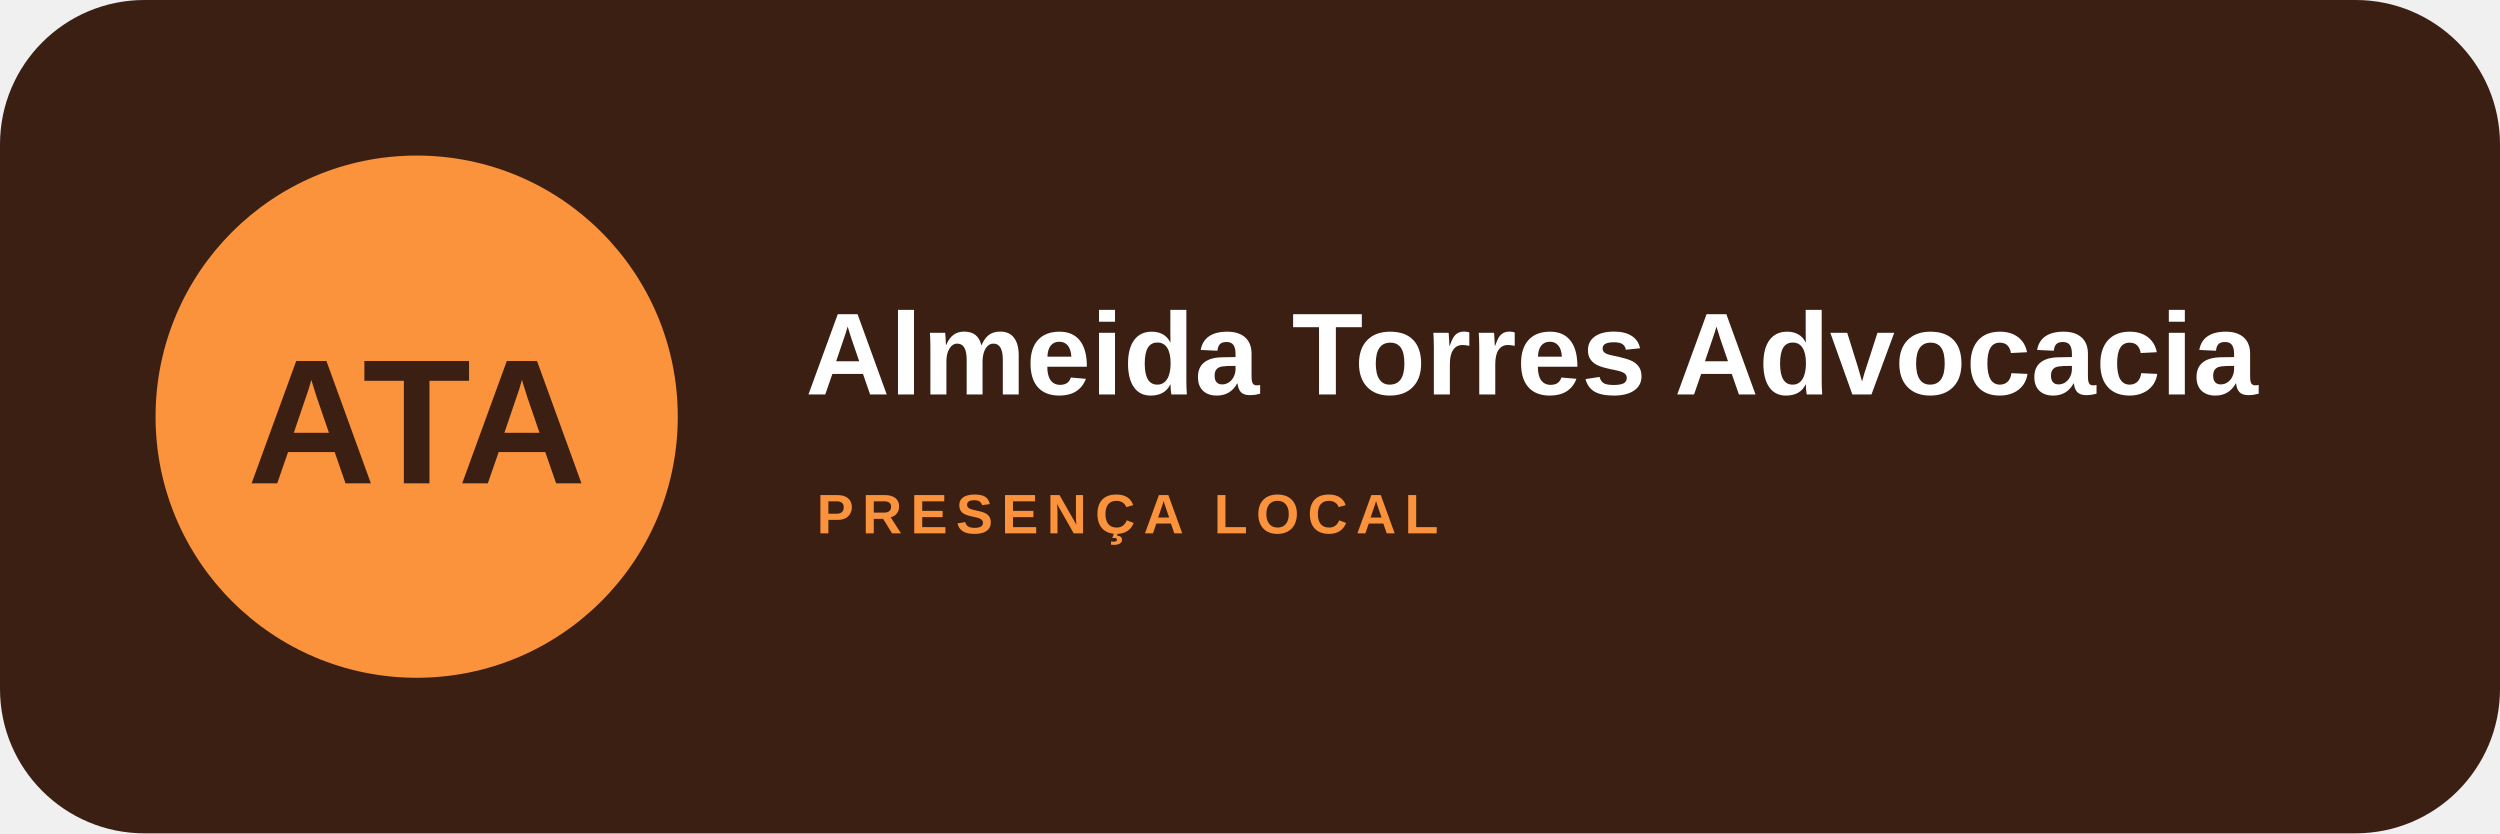
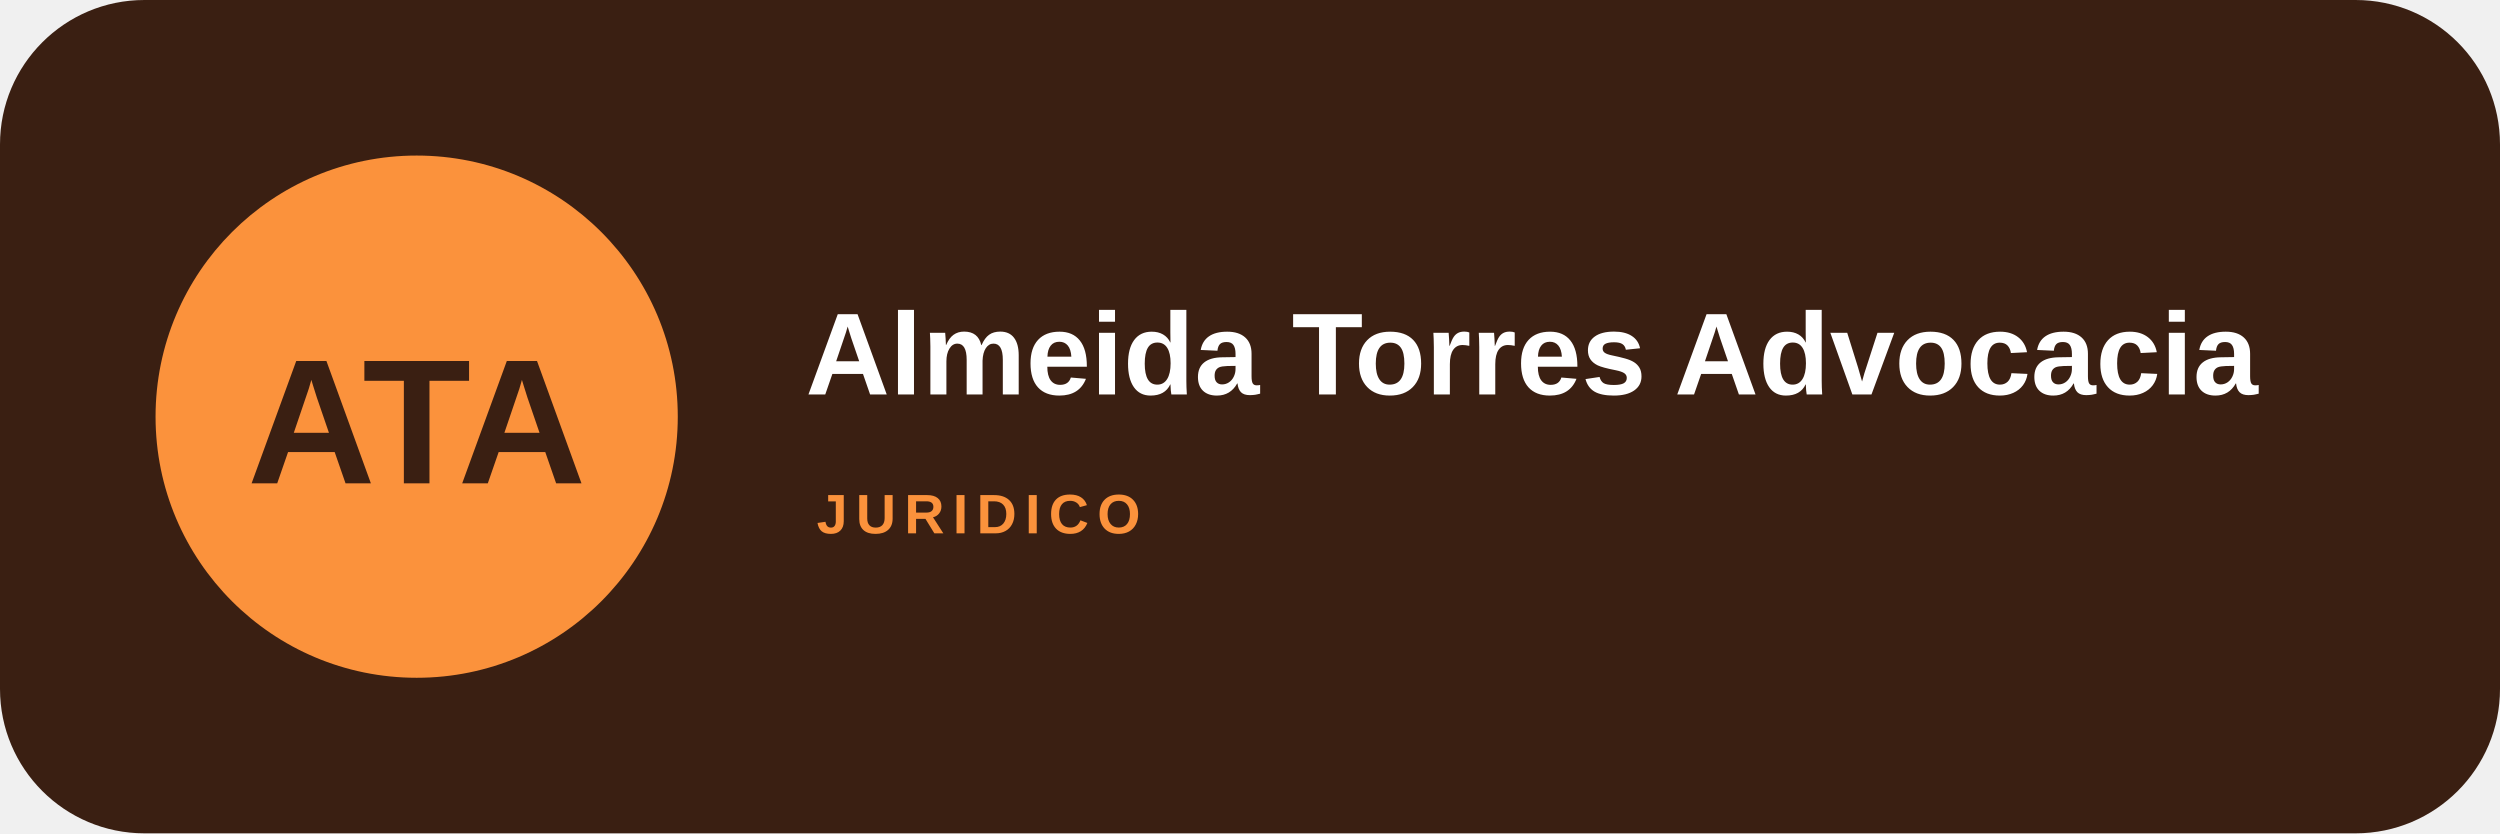
<svg xmlns="http://www.w3.org/2000/svg" width="900" height="300" viewBox="0 0 900 300">
  <rect width="900" height="300" rx="52" fill="#3a1f12" />
  <circle cx="150" cy="150" r="94" fill="#fb923c" />
  <text x="150" y="174" text-anchor="middle" font-family="Arial,sans-serif" font-size="64" font-weight="900" fill="#3a1f12">ATA</text>
  <text x="290" y="142" font-family="Arial,sans-serif" font-size="42" font-weight="800" fill="#fff">Almeida Torres Advocacia</text>
-   <text x="294" y="192" font-family="Arial,sans-serif" font-size="20" font-weight="700" letter-spacing="3" fill="#fb923c">PRESENÇA LOCAL</text>
+   <text x="294" y="192" font-family="Arial,sans-serif" font-size="20" font-weight="700" letter-spacing="3" fill="#fb923c">JURIDICO</text>
</svg>
